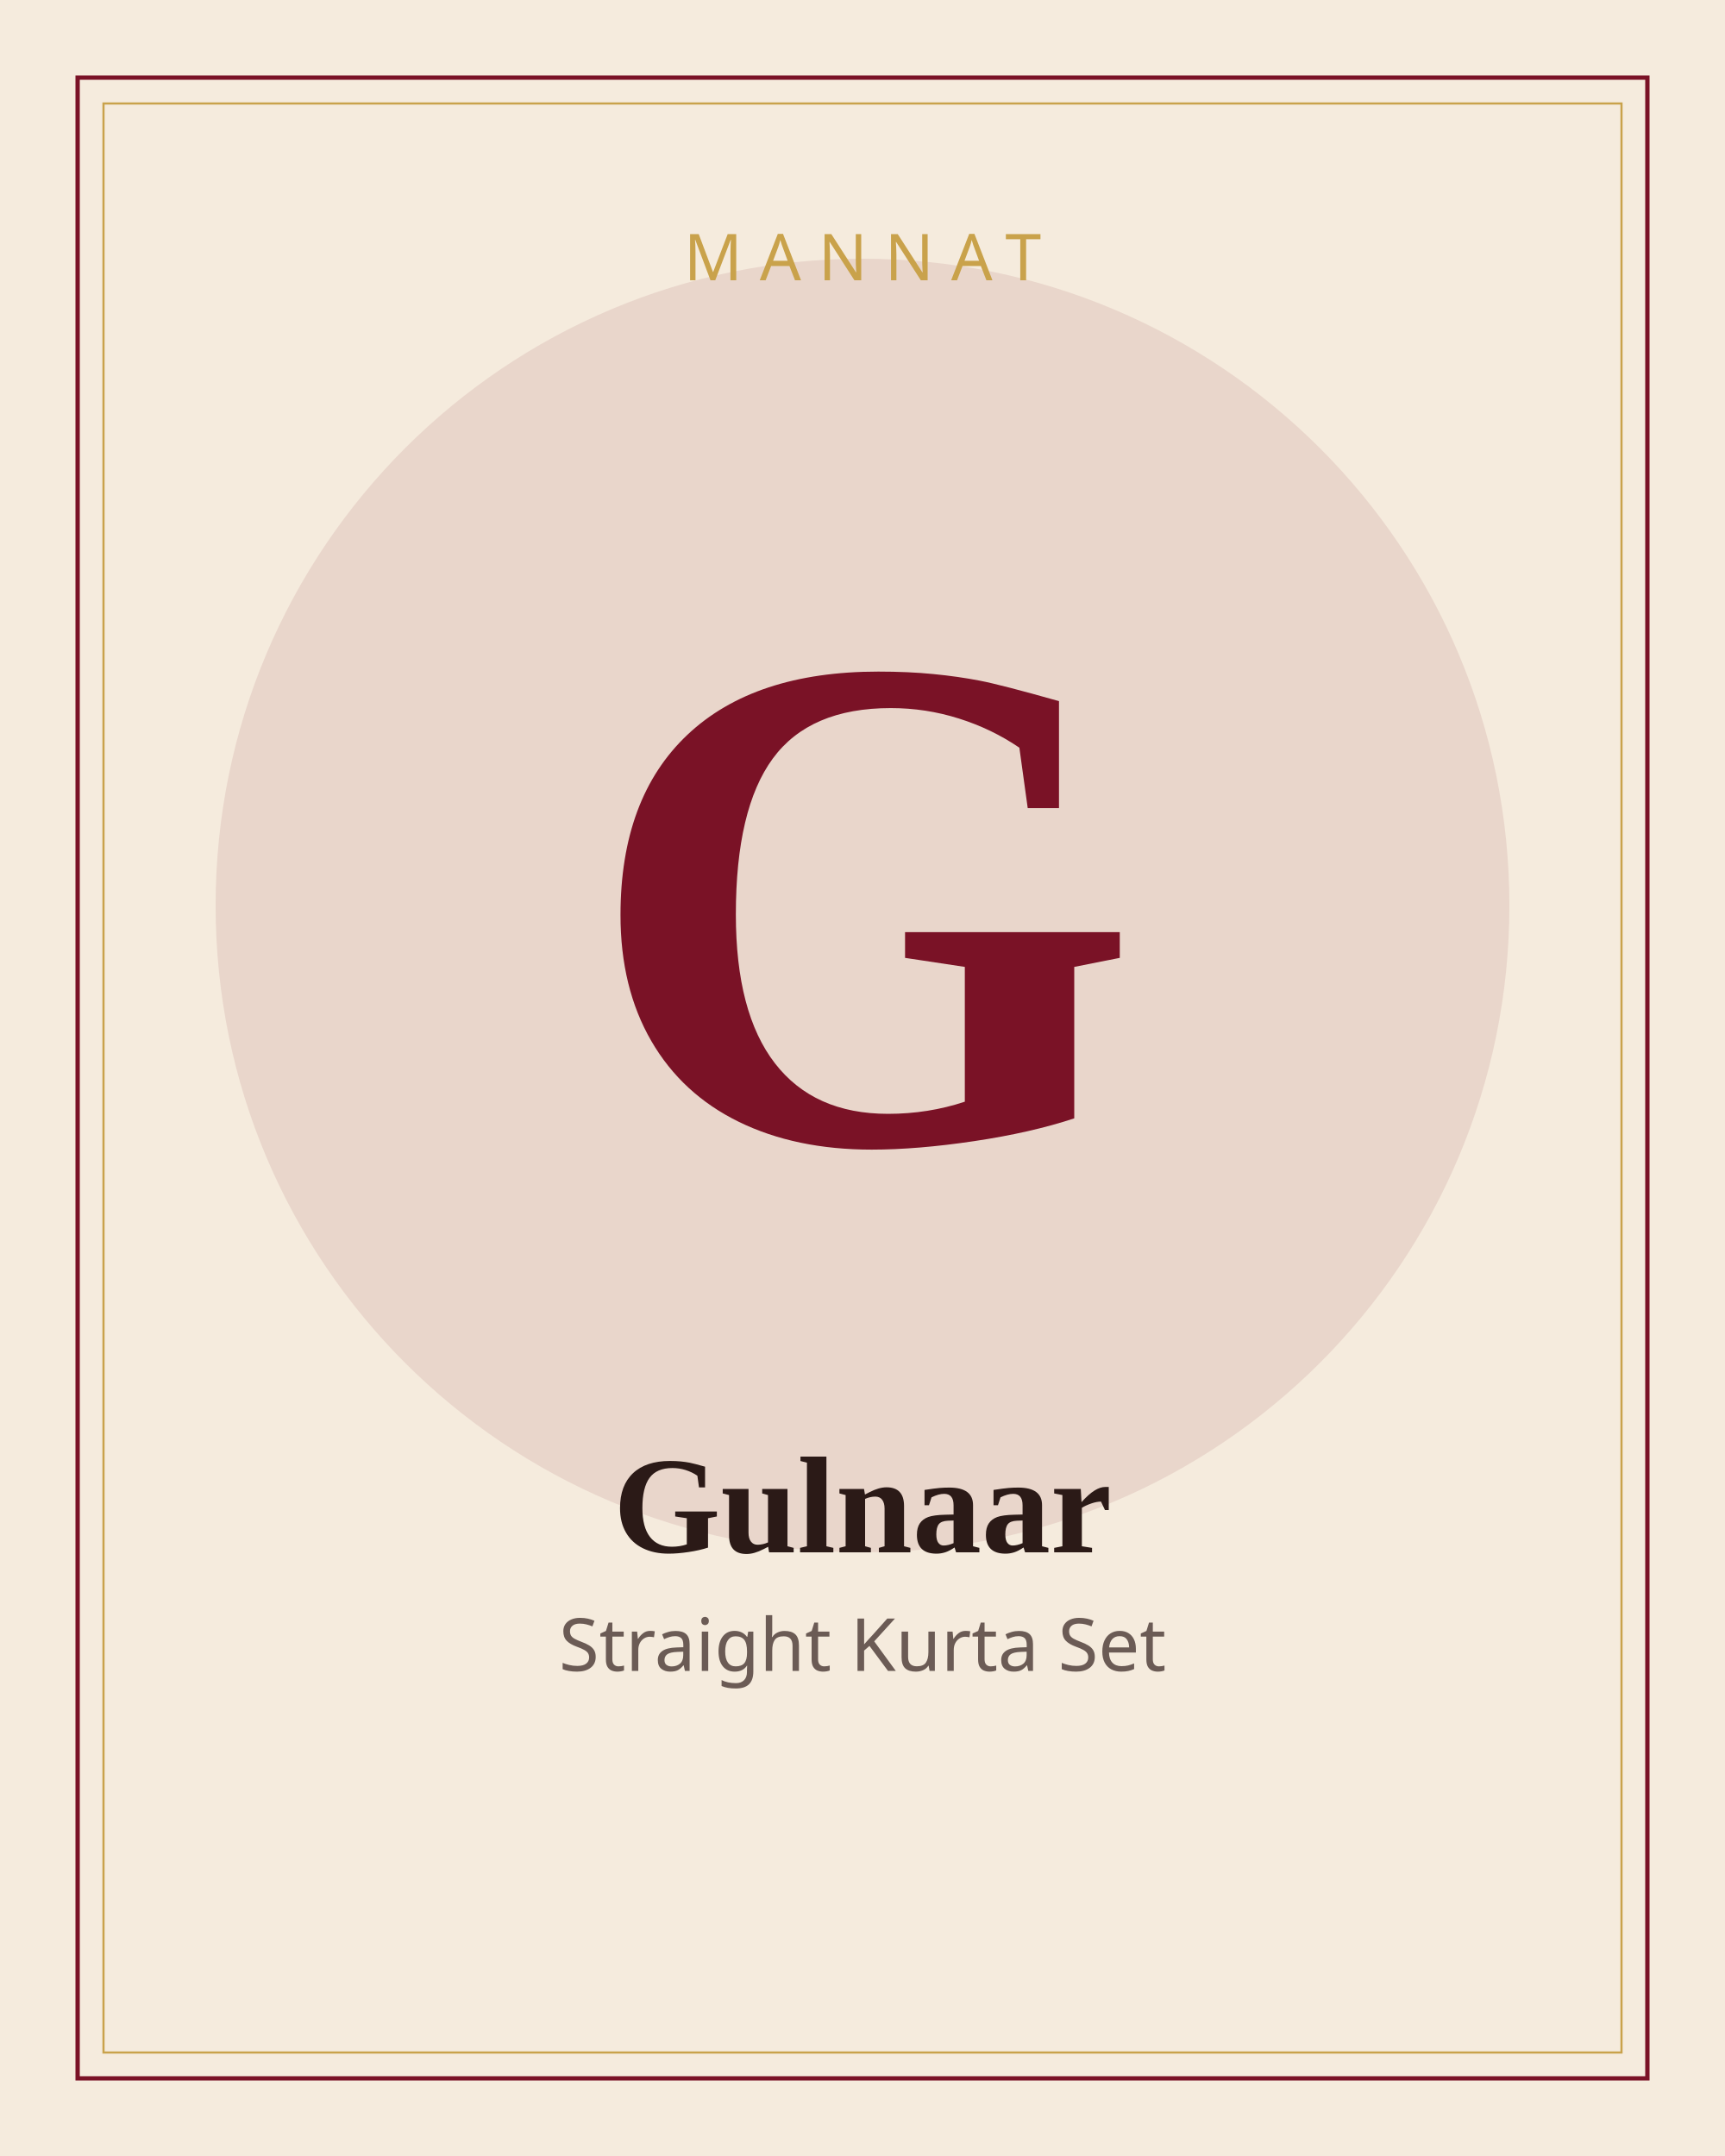
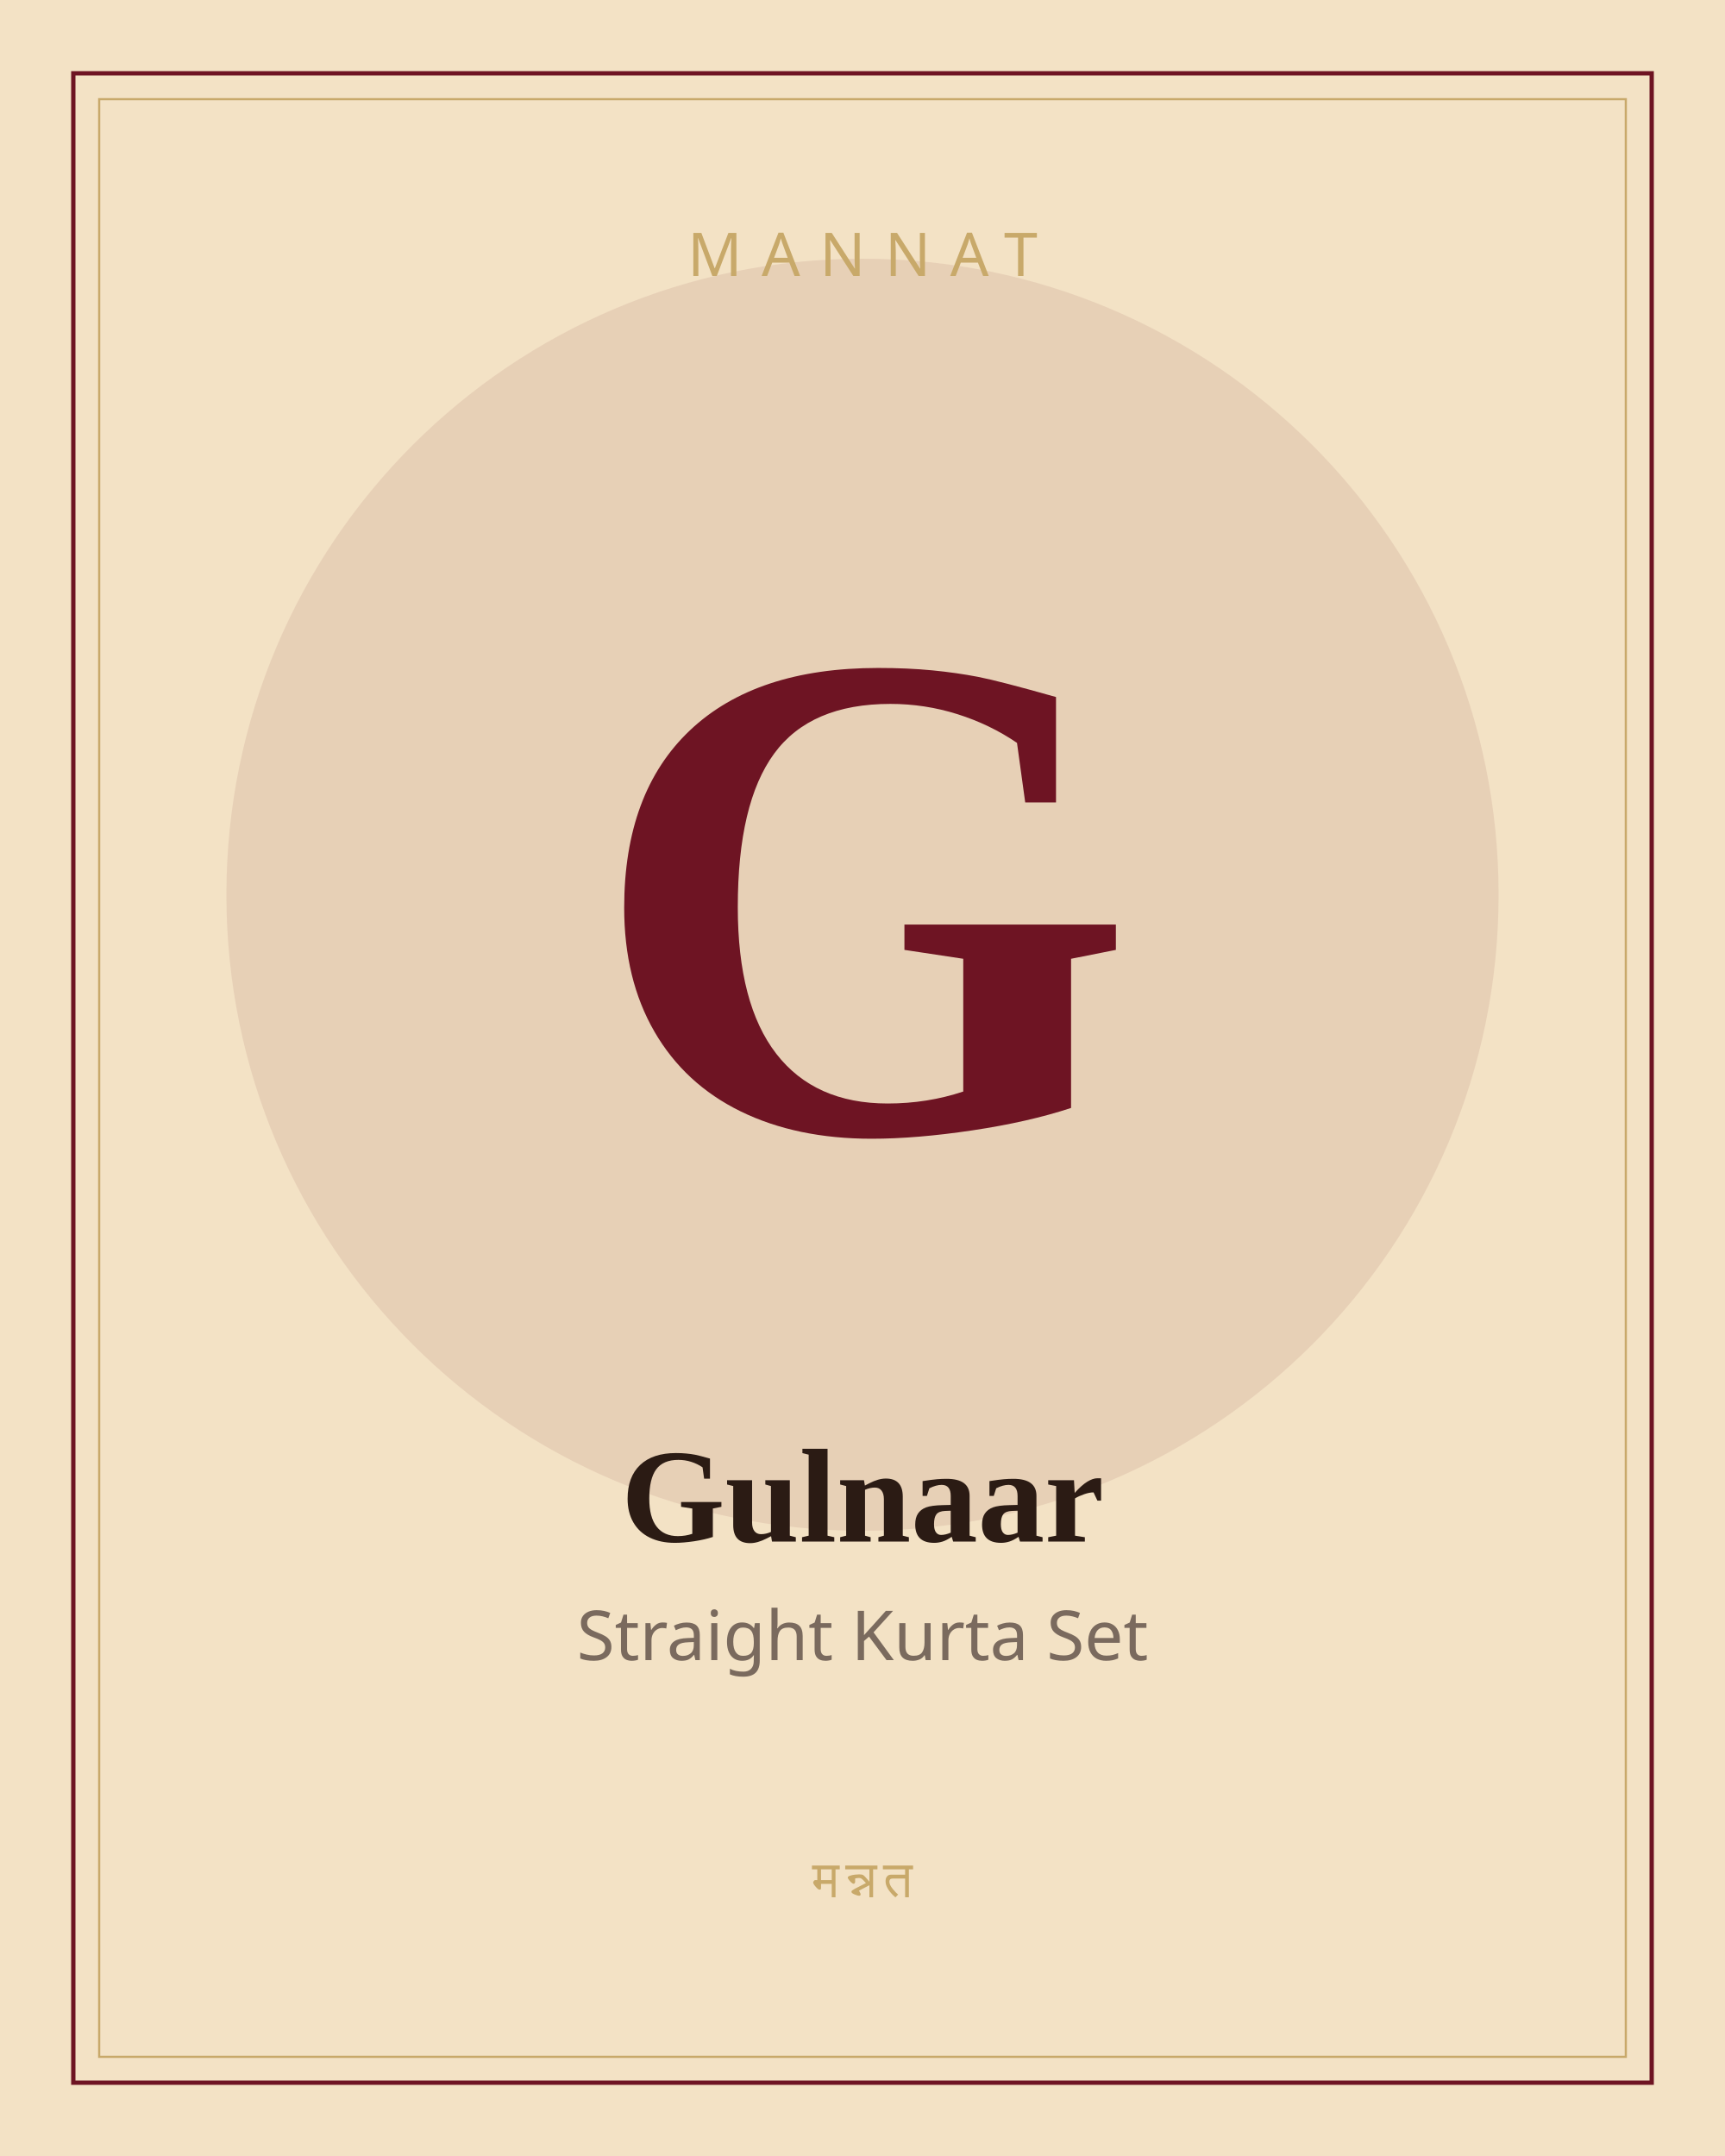
<svg xmlns="http://www.w3.org/2000/svg" viewBox="0 0 800 1000">
-   <rect width="800" height="1000" fill="#F5EBDD" />
-   <rect x="36" y="36" width="728" height="928" fill="none" stroke="#7A1226" stroke-width="2" />
-   <rect x="48" y="48" width="704" height="904" fill="none" stroke="#C9A24B" stroke-width="1" />
-   <circle cx="400" cy="420" r="300" fill="#7A1226" opacity="0.10" />
-   <text x="400" y="530" text-anchor="middle" font-family="Georgia, 'Playfair Display', 'Times New Roman', serif" font-weight="bold" font-size="330" fill="#7A1226">G</text>
-   <text x="400" y="720" text-anchor="middle" font-family="Georgia, 'Playfair Display', 'Times New Roman', serif" font-weight="bold" font-size="64" fill="#2B1A17">Gulnaar</text>
-   <text x="400" y="775" text-anchor="middle" font-family="system-ui, 'Segoe UI', sans-serif" font-size="34" fill="#6B5B55">Straight Kurta Set</text>
-   <text x="400" y="130" text-anchor="middle" font-family="system-ui, 'Segoe UI', sans-serif" font-size="30" letter-spacing="8" fill="#C9A24B">MANNAT</text>
+   <rect width="800" height="1000" fill="#F3E2C5" />
+   <rect x="34" y="34" width="732" height="932" fill="none" stroke="#6E1423" stroke-width="2" />
+   <rect x="46" y="46" width="708" height="908" fill="none" stroke="#C8A96A" stroke-width="1" />
+   <circle cx="400" cy="415" r="295" fill="#6E1423" opacity="0.09" />
+   <text x="400" y="525" text-anchor="middle" font-family="Georgia, 'Cormorant Garamond', 'Times New Roman', serif" font-weight="600" font-size="325" fill="#6E1423">G</text>
+   <text x="400" y="715" text-anchor="middle" font-family="Georgia, 'Cormorant Garamond', 'Times New Roman', serif" font-weight="600" font-size="62" fill="#2B1B14">Gulnaar</text>
+   <text x="400" y="770" text-anchor="middle" font-family="system-ui, 'Segoe UI', sans-serif" font-size="32" fill="#7A6A5E">Straight Kurta Set</text>
+   <text x="400" y="128" text-anchor="middle" font-family="system-ui, 'Segoe UI', sans-serif" font-size="28" letter-spacing="9" fill="#C8A96A">MANNAT</text>
+   <text x="400" y="880" text-anchor="middle" font-family="system-ui, 'Segoe UI', sans-serif" font-size="24" letter-spacing="3" fill="#C8A96A">मन्नत</text>
</svg>
